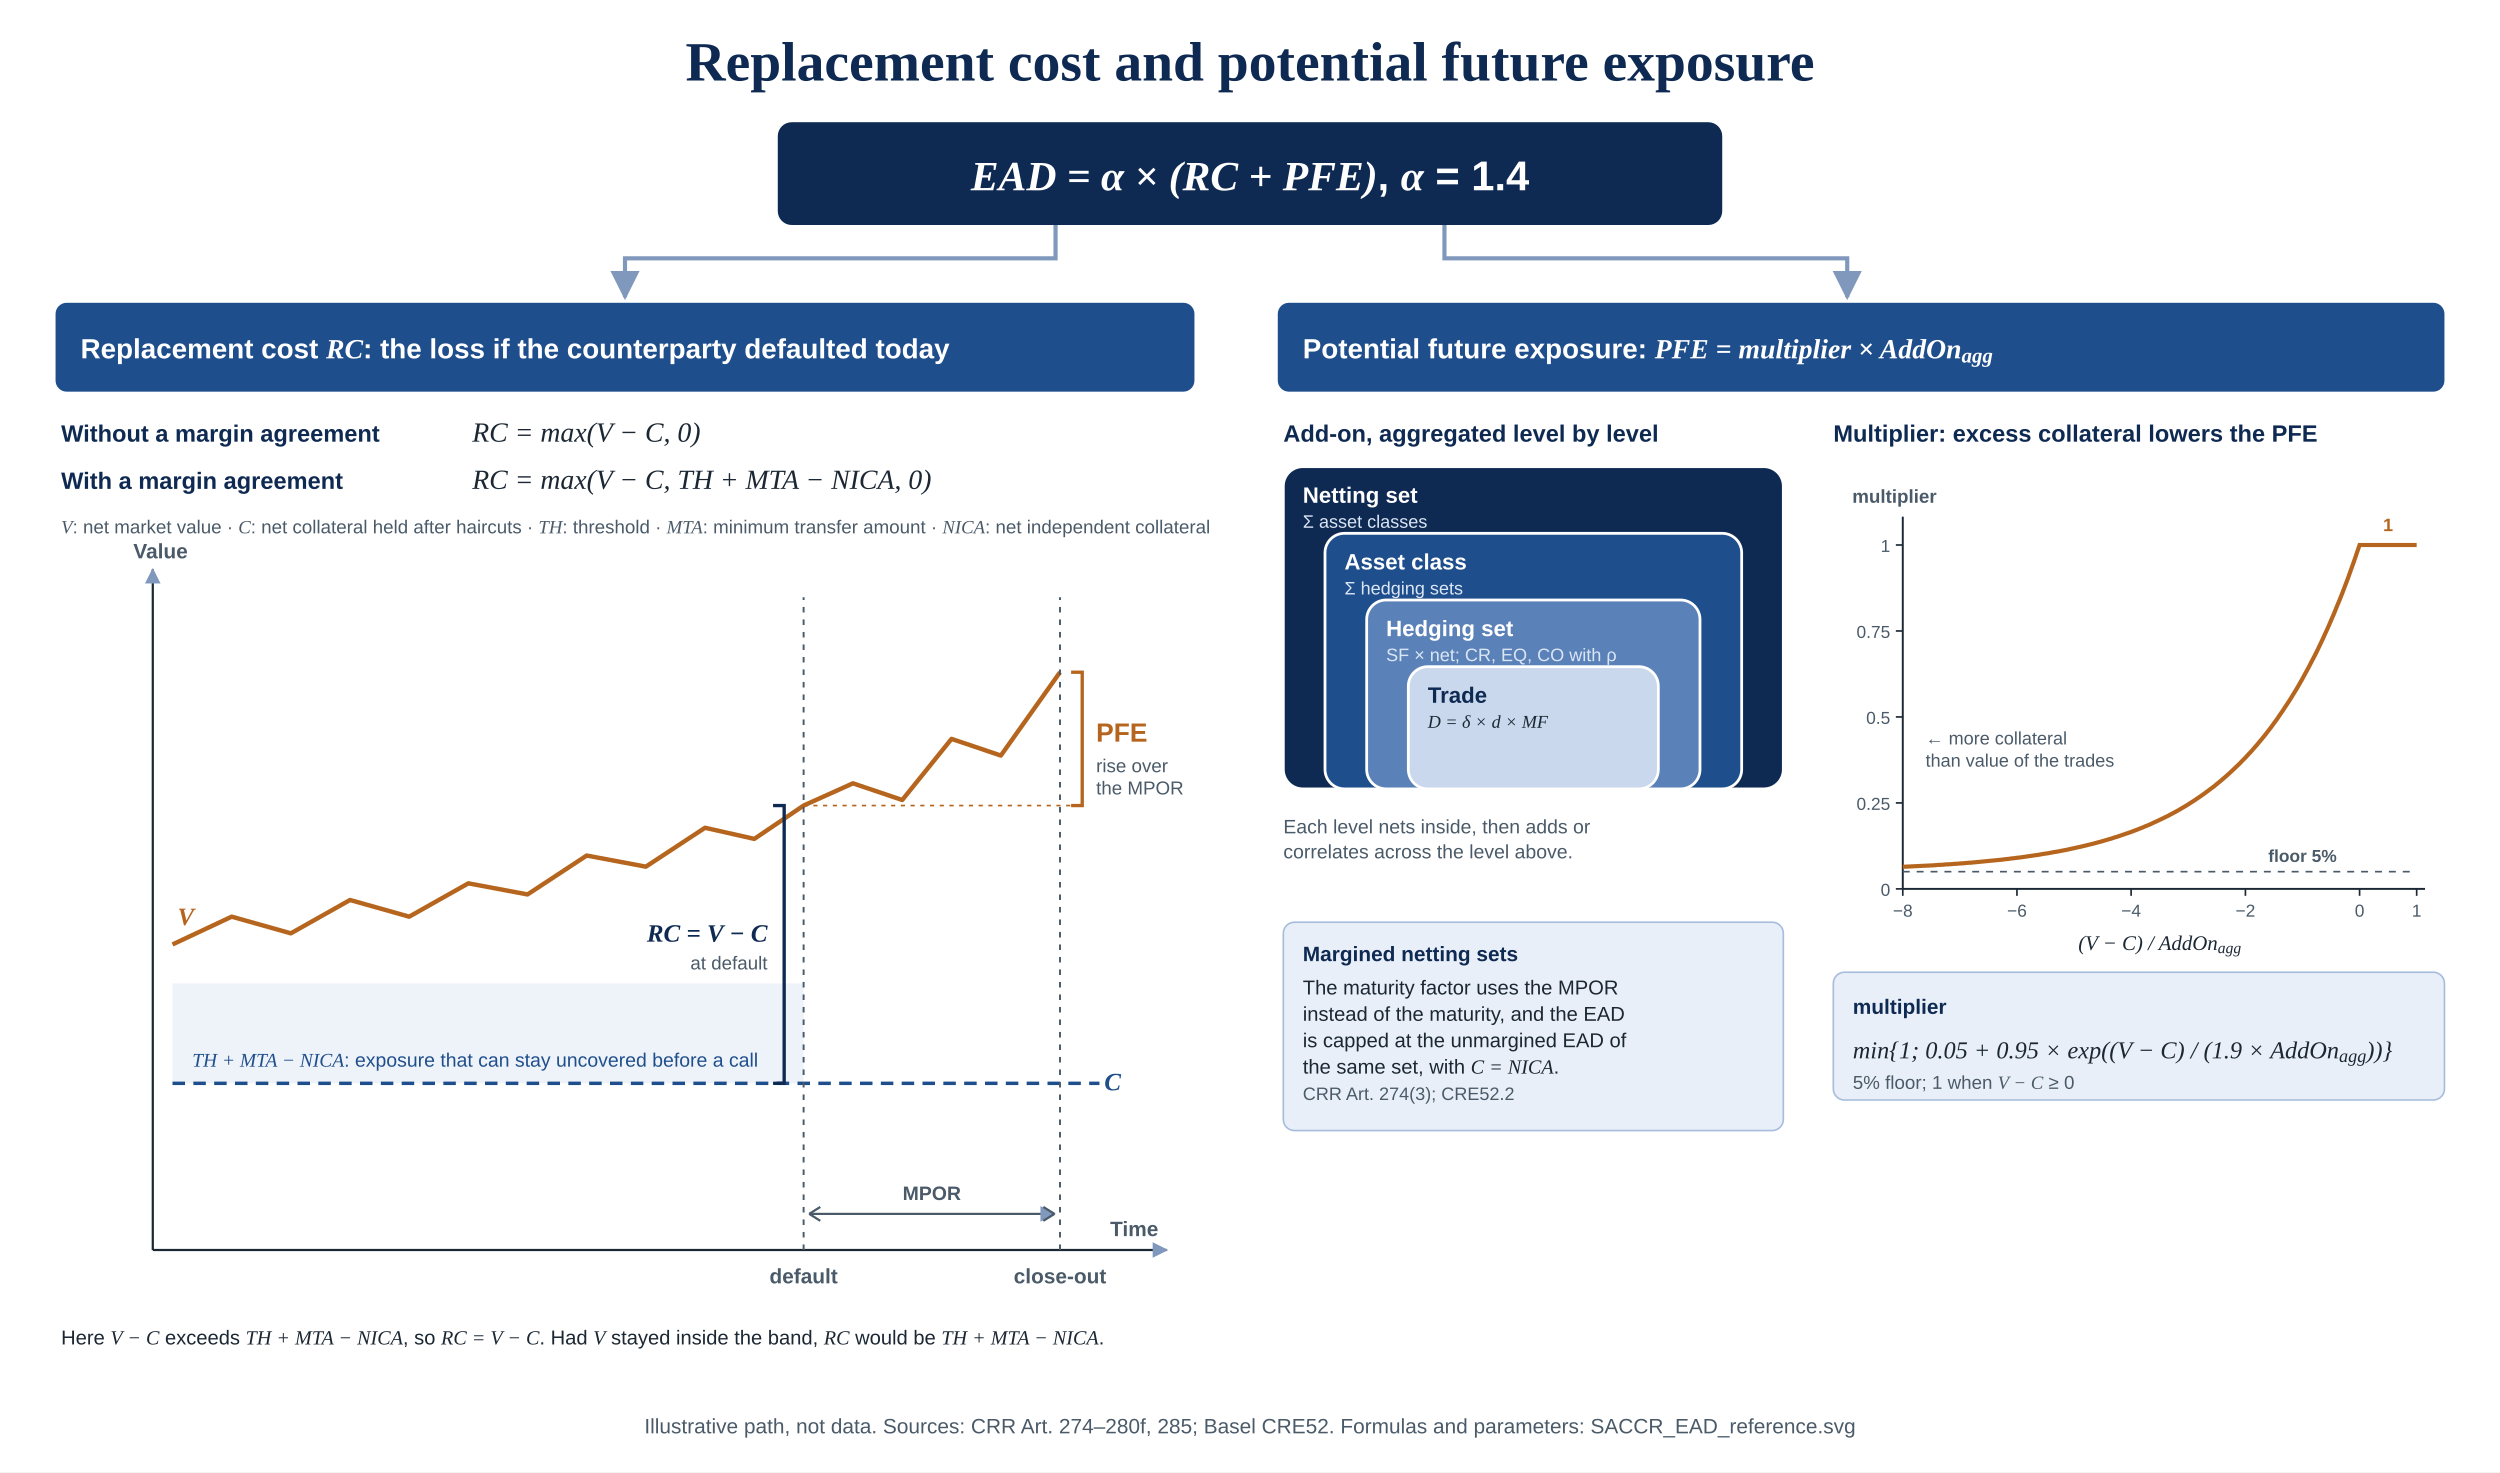
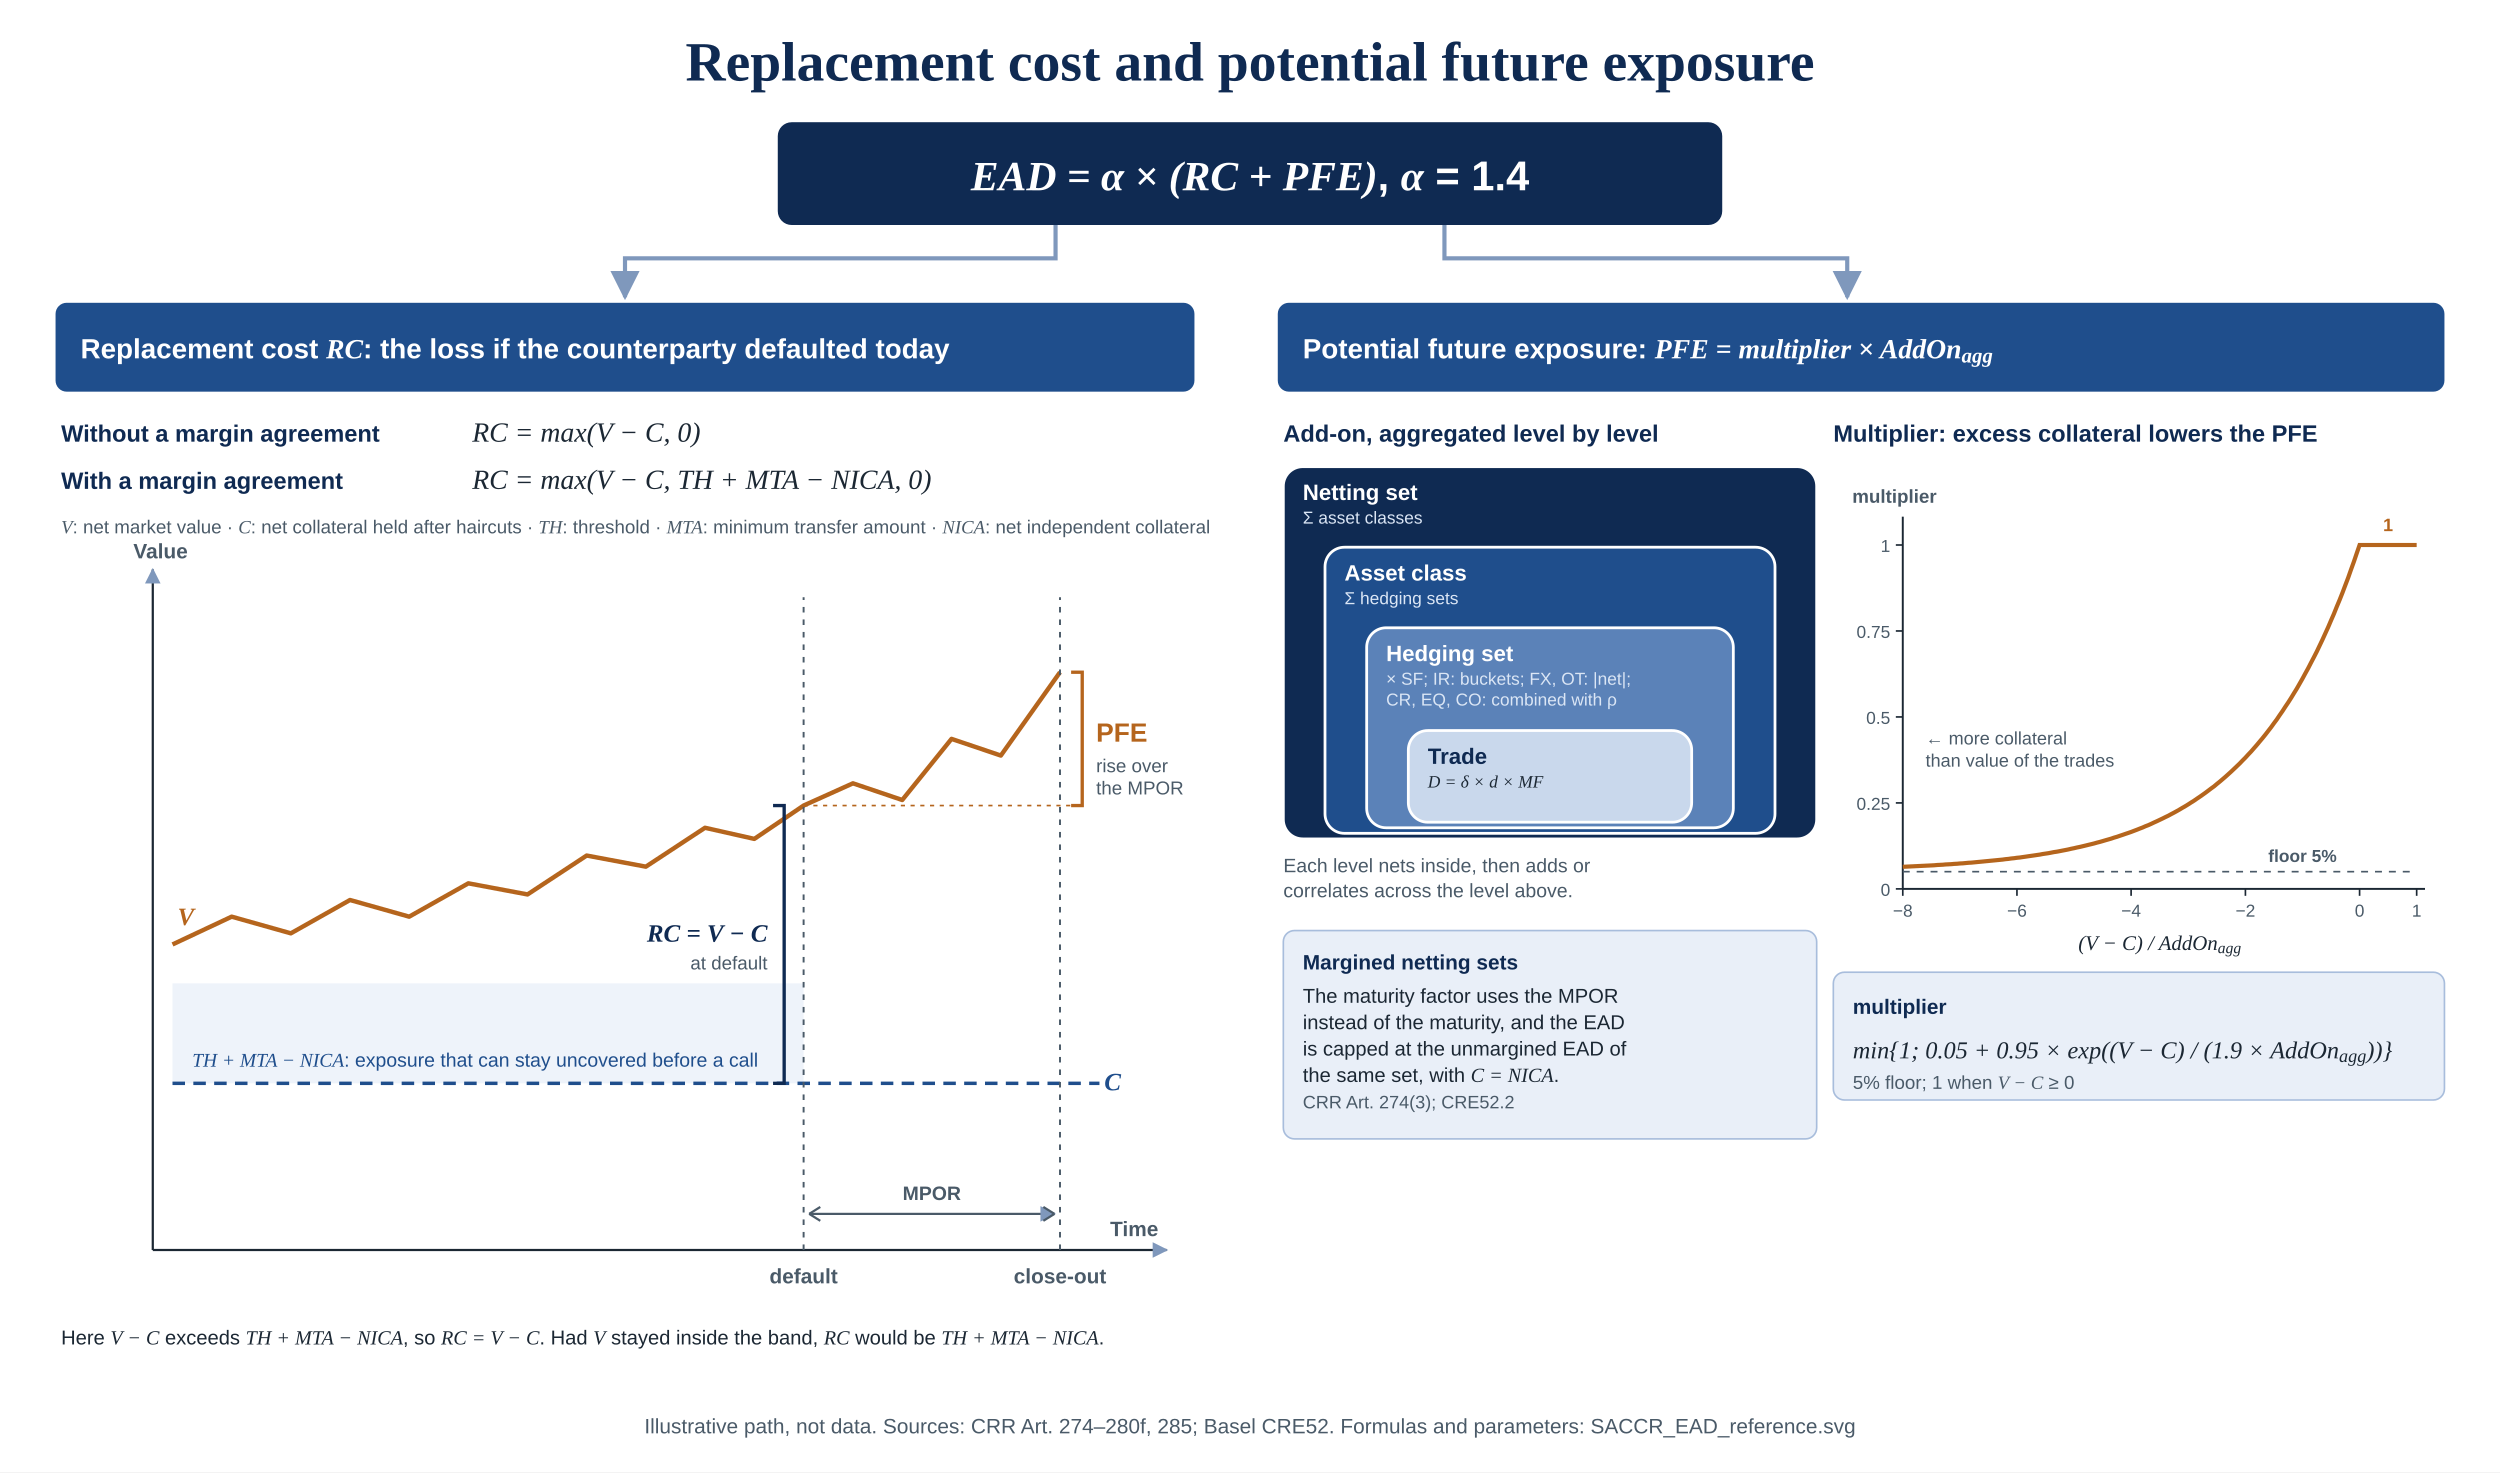
<svg xmlns="http://www.w3.org/2000/svg" width="1800" height="1060" viewBox="0 0 1800 1060" role="img" aria-labelledby="t d">
  <defs>
    <marker id="arrow" viewBox="0 0 10 10" refX="9" refY="5" markerWidth="7" markerHeight="7" orient="auto-start-reverse">
      <path d="M0,0 L10,5 L0,10 z" fill="#7f98bc" />
    </marker>
  </defs>
  <rect width="1800" height="1060" fill="#ffffff" />
  <text x="900.0" y="58.0" font-family="Georgia, Times New Roman, serif" font-size="40" font-weight="bold" font-style="normal" fill="#0f2a52" text-anchor="middle">Replacement cost and potential future exposure</text>
  <rect x="560.0" y="88.0" width="680.0" height="74.0" rx="10" fill="#0f2a52" stroke="#0f2a52" stroke-width="0" />
  <text x="900.0" y="137.0" font-family="Segoe UI, Helvetica Neue, Arial, sans-serif" font-size="30" font-weight="bold" font-style="normal" fill="#ffffff" text-anchor="middle">
    <tspan font-family="Cambria Math, Cambria, Times New Roman, serif" font-style="italic">EAD = α × (RC + PFE)</tspan>,  <tspan font-family="Cambria Math, Cambria, Times New Roman, serif" font-style="italic">α</tspan> = 1.4</text>
  <path d="M760.0,162.0 L760.0,186.0 L450.0,186.0 L450.0,214.0" fill="none" stroke="#7f98bc" stroke-width="3" marker-end="url(#arrow)" />
  <path d="M1040.0,162.0 L1040.0,186.0 L1330.0,186.0 L1330.0,214.0" fill="none" stroke="#7f98bc" stroke-width="3" marker-end="url(#arrow)" />
  <rect x="40.0" y="218.0" width="820.0" height="64.0" rx="8" fill="#1f4e8c" stroke="#1f4e8c" stroke-width="0" />
  <text x="58.0" y="258.0" font-family="Segoe UI, Helvetica Neue, Arial, sans-serif" font-size="20" font-weight="bold" font-style="normal" fill="#ffffff" text-anchor="start">Replacement cost <tspan font-family="Cambria Math, Cambria, Times New Roman, serif" font-style="italic">RC</tspan>: the loss if the counterparty defaulted today</text>
  <text x="44.0" y="318.0" font-family="Segoe UI, Helvetica Neue, Arial, sans-serif" font-size="17" font-weight="bold" font-style="normal" fill="#0f2a52" text-anchor="start">Without a margin agreement</text>
  <text x="340.0" y="318.0" font-family="Segoe UI, Helvetica Neue, Arial, sans-serif" font-size="20" font-weight="normal" font-style="normal" fill="#1b2733" text-anchor="start">
    <tspan font-family="Cambria Math, Cambria, Times New Roman, serif" font-style="italic">RC = max(V − C, 0)</tspan>
  </text>
  <text x="44.0" y="352.0" font-family="Segoe UI, Helvetica Neue, Arial, sans-serif" font-size="17" font-weight="bold" font-style="normal" fill="#0f2a52" text-anchor="start">With a margin agreement</text>
  <text x="340.0" y="352.0" font-family="Segoe UI, Helvetica Neue, Arial, sans-serif" font-size="20" font-weight="normal" font-style="normal" fill="#1b2733" text-anchor="start">
    <tspan font-family="Cambria Math, Cambria, Times New Roman, serif" font-style="italic">RC = max(V − C, TH + MTA − NICA, 0)</tspan>
  </text>
  <text x="44.0" y="384.0" font-family="Segoe UI, Helvetica Neue, Arial, sans-serif" font-size="13.5" font-weight="normal" font-style="normal" fill="#4a5a68" text-anchor="start">
    <tspan font-family="Cambria Math, Cambria, Times New Roman, serif" font-style="italic">V</tspan>: net market value · <tspan font-family="Cambria Math, Cambria, Times New Roman, serif" font-style="italic">C</tspan>: net collateral held after haircuts · <tspan font-family="Cambria Math, Cambria, Times New Roman, serif" font-style="italic">TH</tspan>: threshold · <tspan font-family="Cambria Math, Cambria, Times New Roman, serif" font-style="italic">MTA</tspan>: minimum transfer amount · <tspan font-family="Cambria Math, Cambria, Times New Roman, serif" font-style="italic">NICA</tspan>: net independent collateral</text>
  <path d="M110.0,900.0 L840.0,900.0" fill="none" stroke="#1b2733" stroke-width="1.6" marker-end="url(#arrow)" />
  <path d="M110.0,900.0 L110.0,410.0" fill="none" stroke="#1b2733" stroke-width="1.6" marker-end="url(#arrow)" />
  <text x="96.0" y="402.0" font-family="Segoe UI, Helvetica Neue, Arial, sans-serif" font-size="15" font-weight="bold" font-style="normal" fill="#4a5a68" text-anchor="start">Value</text>
  <text x="834.0" y="890.0" font-family="Segoe UI, Helvetica Neue, Arial, sans-serif" font-size="15" font-weight="bold" font-style="normal" fill="#4a5a68" text-anchor="end">Time</text>
  <rect x="124.2" y="708.0" width="454.4" height="72.0" rx="0" fill="#eef3fa" stroke="none" stroke-width="0" />
  <text x="138.4" y="768.0" font-family="Segoe UI, Helvetica Neue, Arial, sans-serif" font-size="14" font-weight="normal" font-style="normal" fill="#1f4e8c" text-anchor="start">
    <tspan font-family="Cambria Math, Cambria, Times New Roman, serif" font-style="italic">TH + MTA − NICA</tspan>: exposure that can stay uncovered before a call</text>
  <path d="M124.2,780.0 L791.6,780.0" stroke="#1f4e8c" stroke-width="2.5" stroke-dasharray="9 6" fill="none" />
  <text x="795.1" y="785.0" font-family="Segoe UI, Helvetica Neue, Arial, sans-serif" font-size="18" font-weight="bold" font-style="normal" fill="#1f4e8c" text-anchor="start">
    <tspan font-family="Cambria Math, Cambria, Times New Roman, serif" font-style="italic">C</tspan>
  </text>
  <path d="M124.2,680.0 L166.8,660.0 L209.4,672.0 L252.0,648.0 L294.6,660.0 L337.2,636.0 L379.8,644.0 L422.4,616.0 L465.0,624.0 L507.6,596.0 L543.1,604.0 L578.6,580.0 L614.1,564.0 L649.6,576.0 L685.1,532.0 L720.6,544.0 L763.2,484.0" stroke="#b5651d" stroke-width="3.2" fill="none" stroke-linejoin="round" />
  <text x="127.8" y="666.0" font-family="Segoe UI, Helvetica Neue, Arial, sans-serif" font-size="18" font-weight="bold" font-style="normal" fill="#b5651d" text-anchor="start">
    <tspan font-family="Cambria Math, Cambria, Times New Roman, serif" font-style="italic">V</tspan>
  </text>
  <path d="M578.6,900 L578.6,430" stroke="#4a5a68" stroke-width="1.4" stroke-dasharray="4 5" fill="none" />
  <text x="578.6" y="924.0" font-family="Segoe UI, Helvetica Neue, Arial, sans-serif" font-size="15" font-weight="bold" font-style="normal" fill="#4a5a68" text-anchor="middle">default</text>
  <path d="M763.2,900 L763.2,430" stroke="#4a5a68" stroke-width="1.4" stroke-dasharray="4 5" fill="none" />
  <text x="763.2" y="924.0" font-family="Segoe UI, Helvetica Neue, Arial, sans-serif" font-size="15" font-weight="bold" font-style="normal" fill="#4a5a68" text-anchor="middle">close-out</text>
  <path d="M582.6,874.0 L759.2,874.0" fill="none" stroke="#4a5a68" stroke-width="1.6" marker-end="url(#arrow)" />
  <path d="M582.6,874 L590.6,869 M582.6,874 L590.6,879 M759.2,874 L751.2,869 M759.2,874 L751.2,879" stroke="#4a5a68" stroke-width="1.6" />
  <text x="670.9" y="864.0" font-family="Segoe UI, Helvetica Neue, Arial, sans-serif" font-size="14" font-weight="bold" font-style="normal" fill="#4a5a68" text-anchor="middle">MPOR</text>
  <path d="M556.6,780.0 L564.6,780.0 L564.6,580.0 L556.6,580.0" stroke="#0f2a52" stroke-width="2.4" fill="none" />
  <text x="574.6" y="682.0" font-family="Segoe UI, Helvetica Neue, Arial, sans-serif" font-size="19" font-weight="bold" font-style="normal" fill="#0f2a52" text-anchor="start" />
  <text x="574.6" y="702.0" font-family="Segoe UI, Helvetica Neue, Arial, sans-serif" font-size="13.5" font-weight="normal" font-style="normal" fill="#4a5a68" text-anchor="start" />
  <text x="552.6" y="678.0" font-family="Segoe UI, Helvetica Neue, Arial, sans-serif" font-size="18" font-weight="bold" font-style="normal" fill="#0f2a52" text-anchor="end">
    <tspan font-family="Cambria Math, Cambria, Times New Roman, serif" font-style="italic">RC = V − C</tspan>
  </text>
  <text x="552.6" y="698.0" font-family="Segoe UI, Helvetica Neue, Arial, sans-serif" font-size="13.5" font-weight="normal" font-style="normal" fill="#4a5a68" text-anchor="end">at default</text>
  <path d="M771.2,580.0 L779.2,580.0 L779.2,484.0 L771.2,484.0" stroke="#b5651d" stroke-width="2.4" fill="none" />
  <text x="789.2" y="534.0" font-family="Segoe UI, Helvetica Neue, Arial, sans-serif" font-size="19" font-weight="bold" font-style="normal" fill="#b5651d" text-anchor="start">PFE</text>
  <text x="789.2" y="554.0" font-family="Segoe UI, Helvetica Neue, Arial, sans-serif" font-size="13.5" font-weight="normal" font-style="normal" fill="#4a5a68" text-anchor="start" />
  <text x="789.2" y="556.0" font-family="Segoe UI, Helvetica Neue, Arial, sans-serif" font-size="13.5" font-weight="normal" font-style="normal" fill="#4a5a68" text-anchor="start">rise over</text>
  <text x="789.2" y="572.0" font-family="Segoe UI, Helvetica Neue, Arial, sans-serif" font-size="13.5" font-weight="normal" font-style="normal" fill="#4a5a68" text-anchor="start">the MPOR</text>
  <path d="M578.6,580.0 L779.2,580.0" stroke="#b5651d" stroke-width="1.2" stroke-dasharray="3 4" />
  <text x="44.0" y="968.0" font-family="Segoe UI, Helvetica Neue, Arial, sans-serif" font-size="14.5" font-weight="normal" font-style="normal" fill="#1b2733" text-anchor="start">Here <tspan font-family="Cambria Math, Cambria, Times New Roman, serif" font-style="italic">V − C</tspan> exceeds <tspan font-family="Cambria Math, Cambria, Times New Roman, serif" font-style="italic">TH + MTA − NICA</tspan>, so <tspan font-family="Cambria Math, Cambria, Times New Roman, serif" font-style="italic">RC = V − C</tspan>. Had <tspan font-family="Cambria Math, Cambria, Times New Roman, serif" font-style="italic">V</tspan> stayed inside the band, <tspan font-family="Cambria Math, Cambria, Times New Roman, serif" font-style="italic">RC</tspan> would be <tspan font-family="Cambria Math, Cambria, Times New Roman, serif" font-style="italic">TH + MTA − NICA</tspan>.</text>
  <rect x="920.0" y="218.0" width="840.0" height="64.0" rx="8" fill="#1f4e8c" stroke="#1f4e8c" stroke-width="0" />
  <text x="938.0" y="258.0" font-family="Segoe UI, Helvetica Neue, Arial, sans-serif" font-size="20" font-weight="bold" font-style="normal" fill="#ffffff" text-anchor="start">Potential future exposure: <tspan font-family="Cambria Math, Cambria, Times New Roman, serif" font-style="italic">PFE = multiplier × AddOn<tspan baseline-shift="sub" font-size="75%">agg</tspan>
    </tspan>
  </text>
  <text x="924.0" y="318.0" font-family="Segoe UI, Helvetica Neue, Arial, sans-serif" font-size="17" font-weight="bold" font-style="normal" fill="#0f2a52" text-anchor="start">Add-on, aggregated level by level</text>
-   <rect x="924.0" y="336.0" width="360.0" height="232.0" rx="14" fill="#0f2a52" stroke="#ffffff" stroke-width="2" />
-   <text x="938.0" y="362.0" font-family="Segoe UI, Helvetica Neue, Arial, sans-serif" font-size="16" font-weight="bold" font-style="normal" fill="#ffffff" text-anchor="start">Netting set</text>
-   <text x="938.0" y="380.0" font-family="Segoe UI, Helvetica Neue, Arial, sans-serif" font-size="13" font-weight="normal" font-style="normal" fill="#dbe6f5" text-anchor="start">Σ asset classes</text>
-   <rect x="954.0" y="384.0" width="300.0" height="184.0" rx="14" fill="#1f4e8c" stroke="#ffffff" stroke-width="2" />
-   <text x="968.0" y="410.0" font-family="Segoe UI, Helvetica Neue, Arial, sans-serif" font-size="16" font-weight="bold" font-style="normal" fill="#ffffff" text-anchor="start">Asset class</text>
-   <text x="968.0" y="428.0" font-family="Segoe UI, Helvetica Neue, Arial, sans-serif" font-size="13" font-weight="normal" font-style="normal" fill="#dbe6f5" text-anchor="start">Σ hedging sets</text>
-   <rect x="984.0" y="432.0" width="240.0" height="136.0" rx="14" fill="#5b82b8" stroke="#ffffff" stroke-width="2" />
-   <text x="998.0" y="458.0" font-family="Segoe UI, Helvetica Neue, Arial, sans-serif" font-size="16" font-weight="bold" font-style="normal" fill="#ffffff" text-anchor="start">Hedging set</text>
-   <text x="998.0" y="476.0" font-family="Segoe UI, Helvetica Neue, Arial, sans-serif" font-size="13" font-weight="normal" font-style="normal" fill="#dbe6f5" text-anchor="start">SF × net; CR, EQ, CO with ρ</text>
-   <rect x="1014.0" y="480.0" width="180.0" height="88.0" rx="14" fill="#c9d8ec" stroke="#ffffff" stroke-width="2" />
-   <text x="1028.0" y="506.0" font-family="Segoe UI, Helvetica Neue, Arial, sans-serif" font-size="16" font-weight="bold" font-style="normal" fill="#0f2a52" text-anchor="start">Trade</text>
-   <text x="1028.0" y="524.0" font-family="Segoe UI, Helvetica Neue, Arial, sans-serif" font-size="13" font-weight="normal" font-style="normal" fill="#1b2733" text-anchor="start">
+   <rect x="924.0" y="336.0" width="384.0" height="268.0" rx="14" fill="#0f2a52" stroke="#ffffff" stroke-width="2" />
+   <text x="938.0" y="360.0" font-family="Segoe UI, Helvetica Neue, Arial, sans-serif" font-size="16" font-weight="bold" font-style="normal" fill="#ffffff" text-anchor="start">Netting set</text>
+   <text x="938.0" y="377.0" font-family="Segoe UI, Helvetica Neue, Arial, sans-serif" font-size="12.5" font-weight="normal" font-style="normal" fill="#dbe6f5" text-anchor="start">Σ asset classes</text>
+   <rect x="954.0" y="394.0" width="324.0" height="206.0" rx="14" fill="#1f4e8c" stroke="#ffffff" stroke-width="2" />
+   <text x="968.0" y="418.0" font-family="Segoe UI, Helvetica Neue, Arial, sans-serif" font-size="16" font-weight="bold" font-style="normal" fill="#ffffff" text-anchor="start">Asset class</text>
+   <text x="968.0" y="435.0" font-family="Segoe UI, Helvetica Neue, Arial, sans-serif" font-size="12.5" font-weight="normal" font-style="normal" fill="#dbe6f5" text-anchor="start">Σ hedging sets</text>
+   <rect x="984.0" y="452.0" width="264.0" height="144.0" rx="14" fill="#5b82b8" stroke="#ffffff" stroke-width="2" />
+   <text x="998.0" y="476.0" font-family="Segoe UI, Helvetica Neue, Arial, sans-serif" font-size="16" font-weight="bold" font-style="normal" fill="#ffffff" text-anchor="start">Hedging set</text>
+   <text x="998.0" y="493.0" font-family="Segoe UI, Helvetica Neue, Arial, sans-serif" font-size="12.5" font-weight="normal" font-style="normal" fill="#dbe6f5" text-anchor="start">× SF; IR: buckets; FX, OT: |net|;</text>
+   <text x="998.0" y="508.0" font-family="Segoe UI, Helvetica Neue, Arial, sans-serif" font-size="12.5" font-weight="normal" font-style="normal" fill="#dbe6f5" text-anchor="start">CR, EQ, CO: combined with ρ</text>
+   <rect x="1014.0" y="526.0" width="204.0" height="66.0" rx="14" fill="#c9d8ec" stroke="#ffffff" stroke-width="2" />
+   <text x="1028.0" y="550.0" font-family="Segoe UI, Helvetica Neue, Arial, sans-serif" font-size="16" font-weight="bold" font-style="normal" fill="#0f2a52" text-anchor="start">Trade</text>
+   <text x="1028.0" y="567.0" font-family="Segoe UI, Helvetica Neue, Arial, sans-serif" font-size="12.5" font-weight="normal" font-style="normal" fill="#1b2733" text-anchor="start">
    <tspan font-family="Cambria Math, Cambria, Times New Roman, serif" font-style="italic">D = δ × d × MF</tspan>
  </text>
  <text x="1320.0" y="318.0" font-family="Segoe UI, Helvetica Neue, Arial, sans-serif" font-size="17" font-weight="bold" font-style="normal" fill="#0f2a52" text-anchor="start">Multiplier: excess collateral lowers the PFE</text>
  <path d="M1370.0,640.0 L1746.0,640.0" fill="none" stroke="#1b2733" stroke-width="1.4" />
  <path d="M1370.0,640.0 L1370.0,372.0" fill="none" stroke="#1b2733" stroke-width="1.4" />
  <path d="M1365,640.0 L1370,640.0" stroke="#1b2733" stroke-width="1.2" />
  <text x="1361.0" y="645.0" font-family="Segoe UI, Helvetica Neue, Arial, sans-serif" font-size="12.5" font-weight="normal" font-style="normal" fill="#4a5a68" text-anchor="end">0</text>
  <path d="M1365,578.1 L1370,578.1" stroke="#1b2733" stroke-width="1.2" />
  <text x="1361.0" y="583.1" font-family="Segoe UI, Helvetica Neue, Arial, sans-serif" font-size="12.5" font-weight="normal" font-style="normal" fill="#4a5a68" text-anchor="end">0.25</text>
  <path d="M1365,516.2 L1370,516.2" stroke="#1b2733" stroke-width="1.2" />
  <text x="1361.0" y="521.2" font-family="Segoe UI, Helvetica Neue, Arial, sans-serif" font-size="12.5" font-weight="normal" font-style="normal" fill="#4a5a68" text-anchor="end">0.5</text>
  <path d="M1365,454.3 L1370,454.3" stroke="#1b2733" stroke-width="1.2" />
  <text x="1361.0" y="459.3" font-family="Segoe UI, Helvetica Neue, Arial, sans-serif" font-size="12.5" font-weight="normal" font-style="normal" fill="#4a5a68" text-anchor="end">0.75</text>
  <path d="M1365,392.4 L1370,392.4" stroke="#1b2733" stroke-width="1.2" />
  <text x="1361.0" y="397.4" font-family="Segoe UI, Helvetica Neue, Arial, sans-serif" font-size="12.5" font-weight="normal" font-style="normal" fill="#4a5a68" text-anchor="end">1</text>
  <path d="M1370.0,640 L1370.0,645" stroke="#1b2733" stroke-width="1.2" />
  <text x="1370.0" y="660.0" font-family="Segoe UI, Helvetica Neue, Arial, sans-serif" font-size="12.5" font-weight="normal" font-style="normal" fill="#4a5a68" text-anchor="middle">−8</text>
  <path d="M1452.2,640 L1452.2,645" stroke="#1b2733" stroke-width="1.2" />
  <text x="1452.2" y="660.0" font-family="Segoe UI, Helvetica Neue, Arial, sans-serif" font-size="12.5" font-weight="normal" font-style="normal" fill="#4a5a68" text-anchor="middle">−6</text>
  <path d="M1534.4,640 L1534.4,645" stroke="#1b2733" stroke-width="1.2" />
  <text x="1534.4" y="660.0" font-family="Segoe UI, Helvetica Neue, Arial, sans-serif" font-size="12.5" font-weight="normal" font-style="normal" fill="#4a5a68" text-anchor="middle">−4</text>
  <path d="M1616.7,640 L1616.7,645" stroke="#1b2733" stroke-width="1.2" />
  <text x="1616.7" y="660.0" font-family="Segoe UI, Helvetica Neue, Arial, sans-serif" font-size="12.5" font-weight="normal" font-style="normal" fill="#4a5a68" text-anchor="middle">−2</text>
  <path d="M1698.9,640 L1698.9,645" stroke="#1b2733" stroke-width="1.2" />
  <text x="1698.9" y="660.0" font-family="Segoe UI, Helvetica Neue, Arial, sans-serif" font-size="12.5" font-weight="normal" font-style="normal" fill="#4a5a68" text-anchor="middle">0</text>
  <path d="M1740.0,640 L1740.0,645" stroke="#1b2733" stroke-width="1.2" />
  <text x="1740.0" y="660.0" font-family="Segoe UI, Helvetica Neue, Arial, sans-serif" font-size="12.5" font-weight="normal" font-style="normal" fill="#4a5a68" text-anchor="middle">1</text>
  <text x="1555.0" y="684.0" font-family="Segoe UI, Helvetica Neue, Arial, sans-serif" font-size="15" font-weight="normal" font-style="normal" fill="#1b2733" text-anchor="middle">
    <tspan font-family="Cambria Math, Cambria, Times New Roman, serif" font-style="italic">(V − C) / AddOn<tspan baseline-shift="sub" font-size="75%">agg</tspan>
    </tspan>
  </text>
  <path d="M1370,627.6 L1740,627.6" stroke="#4a5a68" stroke-width="1.2" stroke-dasharray="5 5" />
  <text x="1657.8" y="620.6" font-family="Segoe UI, Helvetica Neue, Arial, sans-serif" font-size="12.5" font-weight="bold" font-style="normal" fill="#4a5a68" text-anchor="middle">floor 5%</text>
  <path d="M1370.0,624.1 L1372.1,624.0 L1374.1,623.9 L1376.2,623.8 L1378.2,623.7 L1380.3,623.6 L1382.3,623.5 L1384.4,623.4 L1386.4,623.3 L1388.5,623.2 L1390.6,623.1 L1392.6,623.0 L1394.7,622.8 L1396.7,622.7 L1398.8,622.6 L1400.8,622.4 L1402.9,622.3 L1404.9,622.2 L1407.0,622.0 L1409.1,621.9 L1411.1,621.7 L1413.2,621.6 L1415.2,621.4 L1417.3,621.2 L1419.3,621.1 L1421.4,620.9 L1423.4,620.7 L1425.5,620.5 L1427.6,620.3 L1429.6,620.1 L1431.7,619.9 L1433.7,619.7 L1435.8,619.5 L1437.8,619.3 L1439.9,619.1 L1441.9,618.9 L1444.0,618.6 L1446.1,618.4 L1448.1,618.1 L1450.2,617.9 L1452.2,617.6 L1454.3,617.4 L1456.3,617.1 L1458.4,616.8 L1460.4,616.5 L1462.5,616.2 L1464.6,615.9 L1466.6,615.6 L1468.7,615.3 L1470.7,614.9 L1472.8,614.6 L1474.8,614.3 L1476.9,613.9 L1478.9,613.5 L1481.0,613.2 L1483.1,612.8 L1485.1,612.4 L1487.2,612.0 L1489.2,611.6 L1491.3,611.1 L1493.3,610.7 L1495.4,610.2 L1497.4,609.8 L1499.5,609.3 L1501.6,608.8 L1503.6,608.3 L1505.7,607.8 L1507.7,607.3 L1509.8,606.7 L1511.8,606.2 L1513.9,605.6 L1515.9,605.0 L1518.0,604.4 L1520.1,603.8 L1522.1,603.1 L1524.2,602.5 L1526.2,601.8 L1528.3,601.1 L1530.3,600.4 L1532.4,599.7 L1534.4,599.0 L1536.5,598.2 L1538.6,597.4 L1540.6,596.6 L1542.7,595.8 L1544.7,594.9 L1546.8,594.1 L1548.8,593.2 L1550.9,592.2 L1552.9,591.3 L1555.0,590.3 L1557.1,589.3 L1559.1,588.3 L1561.2,587.3 L1563.2,586.2 L1565.3,585.1 L1567.3,584.0 L1569.4,582.8 L1571.4,581.6 L1573.5,580.4 L1575.6,579.1 L1577.6,577.8 L1579.7,576.5 L1581.7,575.1 L1583.8,573.7 L1585.8,572.3 L1587.9,570.8 L1589.9,569.3 L1592.0,567.7 L1594.1,566.2 L1596.1,564.5 L1598.2,562.8 L1600.2,561.1 L1602.3,559.3 L1604.3,557.5 L1606.4,555.6 L1608.4,553.7 L1610.5,551.7 L1612.6,549.7 L1614.6,547.6 L1616.7,545.5 L1618.7,543.3 L1620.8,541.1 L1622.8,538.8 L1624.9,536.4 L1626.9,534.0 L1629.0,531.5 L1631.1,528.9 L1633.1,526.3 L1635.2,523.6 L1637.2,520.8 L1639.3,518.0 L1641.3,515.0 L1643.4,512.0 L1645.4,508.9 L1647.5,505.8 L1649.6,502.5 L1651.6,499.2 L1653.7,495.8 L1655.7,492.3 L1657.8,488.6 L1659.8,484.9 L1661.9,481.1 L1663.9,477.2 L1666.0,473.2 L1668.1,469.1 L1670.1,464.9 L1672.2,460.5 L1674.2,456.1 L1676.3,451.5 L1678.3,446.8 L1680.4,442.0 L1682.4,437.0 L1684.5,432.0 L1686.6,426.7 L1688.6,421.4 L1690.7,415.9 L1692.7,410.2 L1694.8,404.4 L1696.8,398.5 L1698.9,392.4 L1700.9,392.4 L1703.0,392.4 L1705.1,392.4 L1707.1,392.4 L1709.2,392.4 L1711.2,392.4 L1713.3,392.4 L1715.3,392.4 L1717.4,392.4 L1719.4,392.4 L1721.5,392.4 L1723.6,392.4 L1725.6,392.4 L1727.7,392.4 L1729.7,392.4 L1731.8,392.4 L1733.8,392.4 L1735.9,392.4 L1737.9,392.4 L1740.0,392.4" stroke="#b5651d" stroke-width="3" fill="none" />
  <text x="1386.4" y="536.0" font-family="Segoe UI, Helvetica Neue, Arial, sans-serif" font-size="13" font-weight="normal" font-style="normal" fill="#4a5a68" text-anchor="start">← more collateral</text>
  <text x="1386.4" y="552.0" font-family="Segoe UI, Helvetica Neue, Arial, sans-serif" font-size="13" font-weight="normal" font-style="normal" fill="#4a5a68" text-anchor="start">than value of the trades</text>
  <text x="1364.0" y="362.0" font-family="Segoe UI, Helvetica Neue, Arial, sans-serif" font-size="13.5" font-weight="bold" font-style="normal" fill="#4a5a68" text-anchor="middle">multiplier</text>
  <text x="1719.4" y="382.4" font-family="Segoe UI, Helvetica Neue, Arial, sans-serif" font-size="13" font-weight="bold" font-style="normal" fill="#b5651d" text-anchor="middle">1</text>
  <rect x="1320.0" y="700.0" width="440.0" height="92.0" rx="8" fill="#e9eff8" stroke="#a8bddc" stroke-width="1.2" />
  <text x="1334.0" y="730.0" font-family="Segoe UI, Helvetica Neue, Arial, sans-serif" font-size="15" font-weight="bold" font-style="normal" fill="#0f2a52" text-anchor="start">multiplier</text>
  <text x="1334.0" y="762.0" font-family="Segoe UI, Helvetica Neue, Arial, sans-serif" font-size="17.5" font-weight="normal" font-style="normal" fill="#1b2733" text-anchor="start">
    <tspan font-family="Cambria Math, Cambria, Times New Roman, serif" font-style="italic">min{1; 0.05 + 0.95 × exp((V − C) / (1.9 × AddOn<tspan baseline-shift="sub" font-size="75%">agg</tspan>))}</tspan>
  </text>
  <text x="1334.0" y="784.0" font-family="Segoe UI, Helvetica Neue, Arial, sans-serif" font-size="13.5" font-weight="normal" font-style="normal" fill="#4a5a68" text-anchor="start">5% floor; 1 when <tspan font-family="Cambria Math, Cambria, Times New Roman, serif" font-style="italic">V − C</tspan> ≥ 0</text>
-   <text x="924.0" y="600.0" font-family="Segoe UI, Helvetica Neue, Arial, sans-serif" font-size="14" font-weight="normal" font-style="normal" fill="#4a5a68" text-anchor="start">Each level nets inside, then adds or</text>
-   <text x="924.0" y="618.0" font-family="Segoe UI, Helvetica Neue, Arial, sans-serif" font-size="14" font-weight="normal" font-style="normal" fill="#4a5a68" text-anchor="start">correlates across the level above.</text>
-   <rect x="924.0" y="664.0" width="360.0" height="150.0" rx="8" fill="#e9eff8" stroke="#a8bddc" stroke-width="1.2" />
-   <text x="938.0" y="692.0" font-family="Segoe UI, Helvetica Neue, Arial, sans-serif" font-size="15" font-weight="bold" font-style="normal" fill="#0f2a52" text-anchor="start">Margined netting sets</text>
-   <text x="938.0" y="716.0" font-family="Segoe UI, Helvetica Neue, Arial, sans-serif" font-size="14.5" font-weight="normal" font-style="normal" fill="#1b2733" text-anchor="start">The maturity factor uses the MPOR</text>
-   <text x="938.0" y="735.0" font-family="Segoe UI, Helvetica Neue, Arial, sans-serif" font-size="14.5" font-weight="normal" font-style="normal" fill="#1b2733" text-anchor="start">instead of the maturity, and the EAD</text>
-   <text x="938.0" y="754.0" font-family="Segoe UI, Helvetica Neue, Arial, sans-serif" font-size="14.5" font-weight="normal" font-style="normal" fill="#1b2733" text-anchor="start">is capped at the unmargined EAD of</text>
-   <text x="938.0" y="773.0" font-family="Segoe UI, Helvetica Neue, Arial, sans-serif" font-size="14.5" font-weight="normal" font-style="normal" fill="#1b2733" text-anchor="start">the same set, with <tspan font-family="Cambria Math, Cambria, Times New Roman, serif" font-style="italic">C = NICA</tspan>.</text>
-   <text x="938.0" y="792.0" font-family="Segoe UI, Helvetica Neue, Arial, sans-serif" font-size="13" font-weight="normal" font-style="normal" fill="#4a5a68" text-anchor="start">CRR Art. 274(3); CRE52.2</text>
+   <text x="924.0" y="628.0" font-family="Segoe UI, Helvetica Neue, Arial, sans-serif" font-size="14" font-weight="normal" font-style="normal" fill="#4a5a68" text-anchor="start">Each level nets inside, then adds or</text>
+   <text x="924.0" y="646.0" font-family="Segoe UI, Helvetica Neue, Arial, sans-serif" font-size="14" font-weight="normal" font-style="normal" fill="#4a5a68" text-anchor="start">correlates across the level above.</text>
+   <rect x="924.0" y="670.0" width="384.0" height="150.0" rx="8" fill="#e9eff8" stroke="#a8bddc" stroke-width="1.2" />
+   <text x="938.0" y="698.0" font-family="Segoe UI, Helvetica Neue, Arial, sans-serif" font-size="15" font-weight="bold" font-style="normal" fill="#0f2a52" text-anchor="start">Margined netting sets</text>
+   <text x="938.0" y="722.0" font-family="Segoe UI, Helvetica Neue, Arial, sans-serif" font-size="14.5" font-weight="normal" font-style="normal" fill="#1b2733" text-anchor="start">The maturity factor uses the MPOR</text>
+   <text x="938.0" y="741.0" font-family="Segoe UI, Helvetica Neue, Arial, sans-serif" font-size="14.5" font-weight="normal" font-style="normal" fill="#1b2733" text-anchor="start">instead of the maturity, and the EAD</text>
+   <text x="938.0" y="760.0" font-family="Segoe UI, Helvetica Neue, Arial, sans-serif" font-size="14.5" font-weight="normal" font-style="normal" fill="#1b2733" text-anchor="start">is capped at the unmargined EAD of</text>
+   <text x="938.0" y="779.0" font-family="Segoe UI, Helvetica Neue, Arial, sans-serif" font-size="14.5" font-weight="normal" font-style="normal" fill="#1b2733" text-anchor="start">the same set, with <tspan font-family="Cambria Math, Cambria, Times New Roman, serif" font-style="italic">C = NICA</tspan>.</text>
+   <text x="938.0" y="798.0" font-family="Segoe UI, Helvetica Neue, Arial, sans-serif" font-size="13" font-weight="normal" font-style="normal" fill="#4a5a68" text-anchor="start">CRR Art. 274(3); CRE52.2</text>
  <text x="900.0" y="1032.0" font-family="Segoe UI, Helvetica Neue, Arial, sans-serif" font-size="15" font-weight="normal" font-style="normal" fill="#4a5a68" text-anchor="middle">Illustrative path, not data. Sources: CRR Art. 274–280f, 285; Basel CRE52. Formulas and parameters: SACCR_EAD_reference.svg</text>
</svg>
